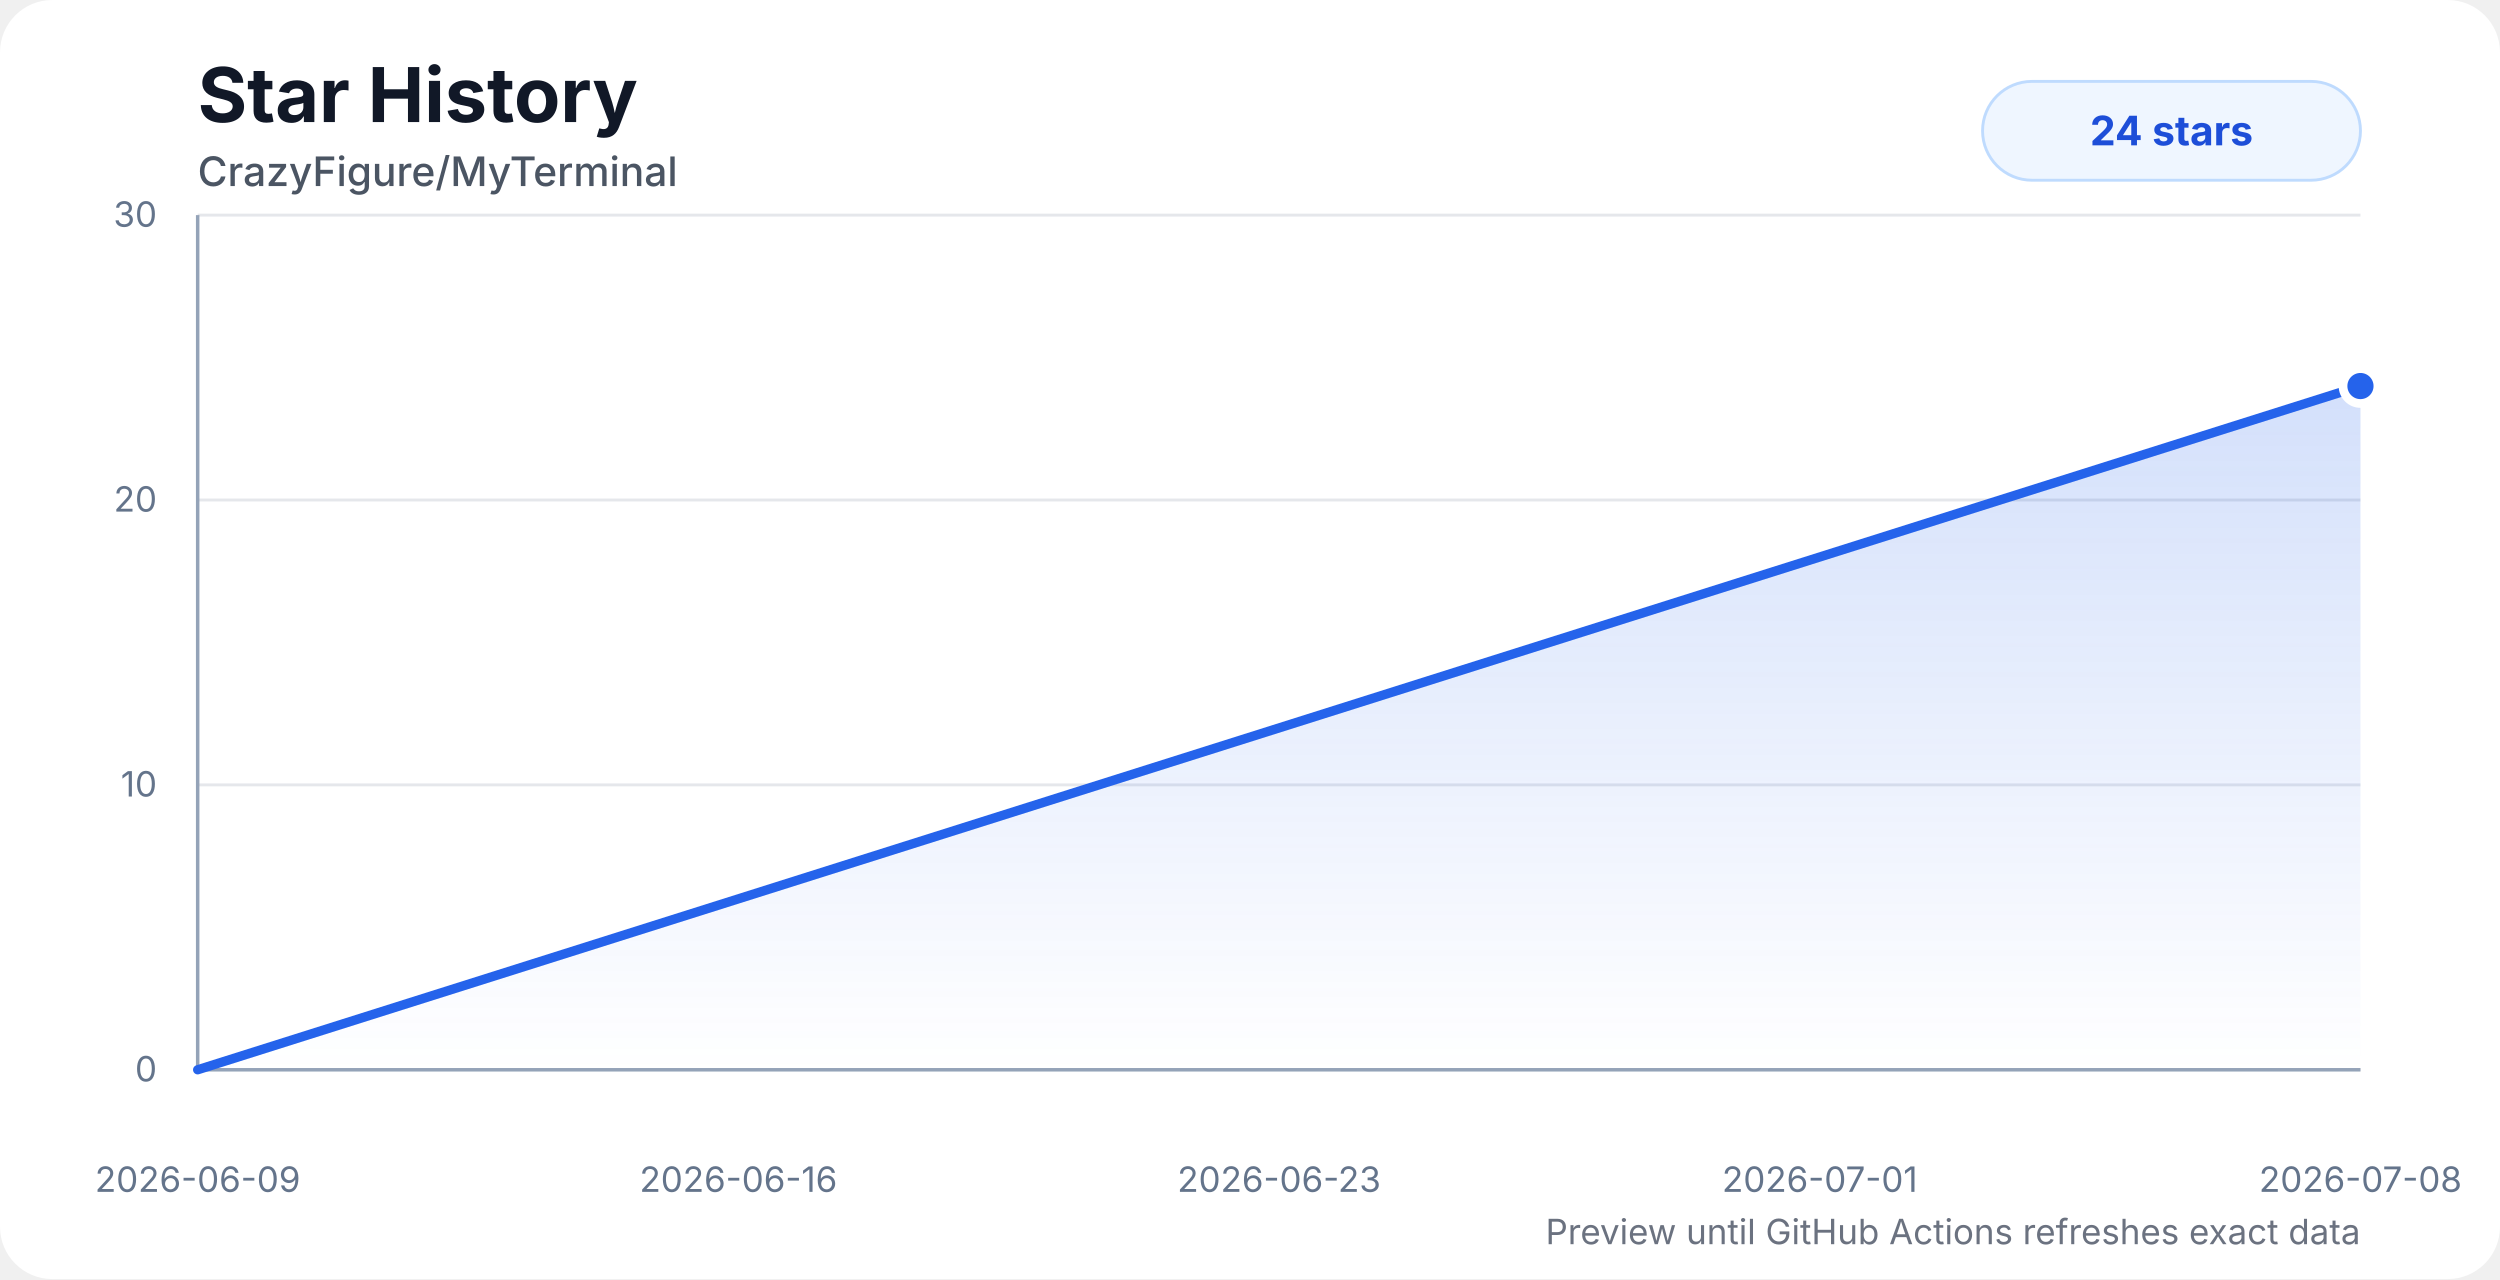
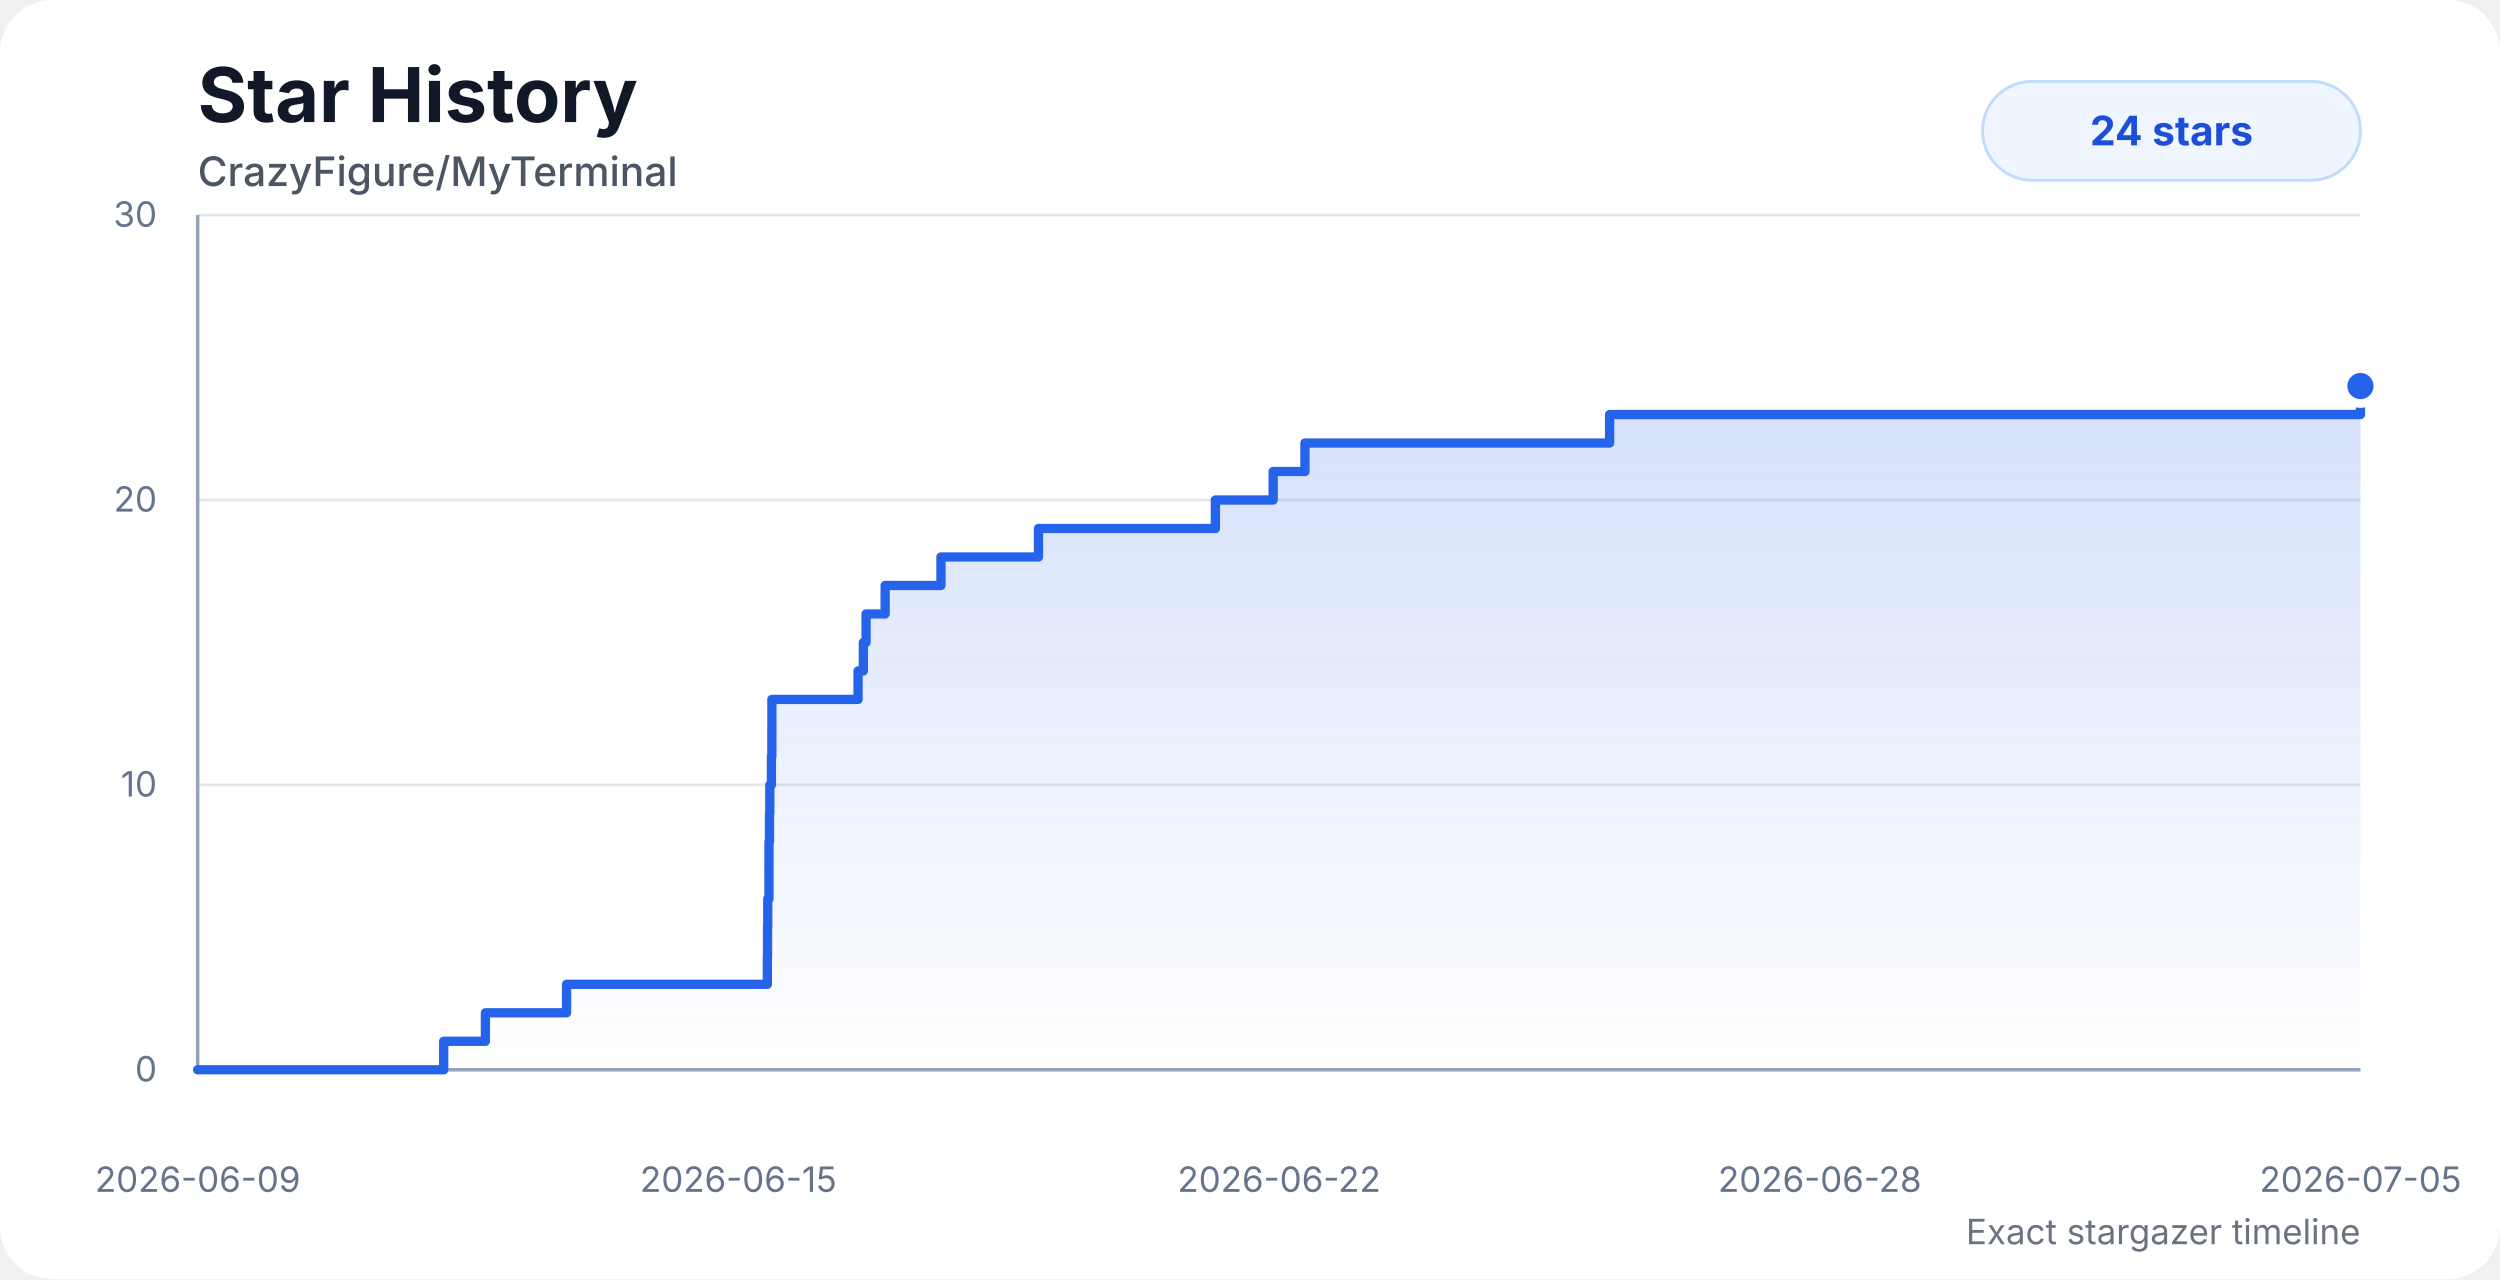
<svg xmlns="http://www.w3.org/2000/svg" width="860" height="440" viewBox="0 0 860 440" role="img" aria-labelledby="title desc">
  <style>
    .chart-bg { fill: #ffffff; }
    .title { fill: #111827; font: 700 26px system-ui, -apple-system, BlinkMacSystemFont, "Segoe UI", sans-serif; }
    .subtitle { fill: #4b5563; font: 500 14px system-ui, -apple-system, BlinkMacSystemFont, "Segoe UI", sans-serif; }
    .axis-label { fill: #64748b; font: 12px system-ui, -apple-system, BlinkMacSystemFont, "Segoe UI", sans-serif; }
    .grid { stroke: #e5e7eb; stroke-width: 1; }
    .axis { stroke: #94a3b8; stroke-width: 1.2; }
    .area { fill: url(#starGradient); opacity: 0.28; }
    .line { fill: none; stroke: #2563eb; stroke-width: 3.2; stroke-linecap: round; stroke-linejoin: round; }
    .dot { fill: #2563eb; stroke: #ffffff; stroke-width: 3; }
    .badge { fill: #eff6ff; stroke: #bfdbfe; }
    .badge-text { fill: #1d4ed8; font: 700 14px system-ui, -apple-system, BlinkMacSystemFont, "Segoe UI", sans-serif; }
    .status { fill: #6b7280; font: 12px system-ui, -apple-system, BlinkMacSystemFont, "Segoe UI", sans-serif; }
    @media (prefers-color-scheme: dark) {
      .chart-bg { fill: #0d1117; }
      .title { fill: #f8fafc; }
      .subtitle { fill: #cbd5e1; }
      .axis-label { fill: #94a3b8; }
      .grid { stroke: #1f2937; }
      .axis { stroke: #475569; }
      .dot { stroke: #0d1117; }
      .badge { fill: #172554; stroke: #1d4ed8; }
      .badge-text { fill: #bfdbfe; }
      .status { fill: #94a3b8; }
    }
  </style>
  <defs>
    <linearGradient id="starGradient" x1="0" x2="0" y1="0" y2="1">
      <stop offset="0%" stop-color="#2563eb" stop-opacity="0.72" />
      <stop offset="100%" stop-color="#2563eb" stop-opacity="0" />
    </linearGradient>
  </defs>
  <rect class="chart-bg" width="860" height="440" rx="18" />
  <text class="title" x="68" y="42">Star History</text>
  <text class="subtitle" x="68" y="64">CrazyFigure/MyTerminal</text>
  <g>
    <line class="grid" x1="68" y1="368" x2="812" y2="368" />
    <line class="grid" x1="68" y1="270" x2="812" y2="270" />
    <line class="grid" x1="68" y1="172" x2="812" y2="172" />
    <line class="grid" x1="68" y1="74" x2="812" y2="74" />
    <line class="axis" x1="68" y1="74" x2="68" y2="368" />
    <line class="axis" x1="68" y1="368" x2="812" y2="368" />
    <text class="axis-label" x="54" y="372" text-anchor="end">0</text>
    <text class="axis-label" x="54" y="274" text-anchor="end">10</text>
    <text class="axis-label" x="54" y="176" text-anchor="end">20</text>
    <text class="axis-label" x="54" y="78" text-anchor="end">30</text>
    <text class="axis-label" x="68" y="410" text-anchor="middle">2026-06-09</text>
-     <text class="axis-label" x="254" y="410" text-anchor="middle">2026-06-16</text>
-     <text class="axis-label" x="440" y="410" text-anchor="middle">2026-06-23</text>
-     <text class="axis-label" x="626" y="410" text-anchor="middle">2026-07-01</text>
-     <text class="axis-label" x="812" y="410" text-anchor="middle">2026-07-08</text>
+     <text class="axis-label" x="254" y="410" text-anchor="middle">2026-06-15</text>
+     <text class="axis-label" x="440" y="410" text-anchor="middle">2026-06-22</text>
+     <text class="axis-label" x="626" y="410" text-anchor="middle">2026-06-28</text>
+     <text class="axis-label" x="812" y="410" text-anchor="middle">2026-07-05</text>
  </g>
-   <path class="area" d="M 68 368 L 812 132.8 L 812 368 L 68 368 Z" />
-   <path class="line" d="M 68 368 L 812 132.8" />
+   <path class="area" d="M 68 368 H 152.63 V 358.2 H 166.98 V 348.4 H 194.9 V 338.6 H 263.97 V 328.8 H 264.02 V 319 H 264.1 V 309.2 H 264.52 V 299.4 H 264.53 V 289.6 H 264.7 V 279.8 H 264.81 V 270 H 265.36 V 260.2 H 265.52 V 250.4 H 265.53 V 240.6 H 295.17 V 230.8 H 296.99 V 221 H 297.93 V 211.2 H 304.49 V 201.4 H 323.69 V 191.6 H 357.24 V 181.8 H 418.09 V 172 H 437.96 V 162.2 H 448.9 V 152.4 H 553.71 V 142.6 H 812 V 132.8 L 812 368 L 68 368 Z" />
+   <path class="line" d="M 68 368 H 152.63 V 358.2 H 166.98 V 348.4 H 194.9 V 338.6 H 263.97 V 328.8 H 264.02 V 319 H 264.1 V 309.2 H 264.52 V 299.4 H 264.53 V 289.6 H 264.7 V 279.8 H 264.81 V 270 H 265.36 V 260.2 H 265.52 V 250.4 H 265.53 V 240.6 H 295.17 V 230.8 H 296.99 V 221 H 297.93 V 211.2 H 304.49 V 201.4 H 323.69 V 191.6 H 357.24 V 181.8 H 418.09 V 172 H 437.96 V 162.2 H 448.9 V 152.4 H 553.71 V 142.6 H 812 V 132.8" />
  <circle class="dot" cx="812" cy="132.8" r="6" />
  <rect class="badge" x="682" y="28" width="130" height="34" rx="17" />
  <text class="badge-text" x="747" y="50" text-anchor="middle">24 stars</text>
-   <text class="status" x="812" y="428" text-anchor="end">Preview until GitHub Actions refreshes exact data</text>
+   <text class="status" x="812" y="428" text-anchor="end">Exact stargazer timeline</text>
</svg>
